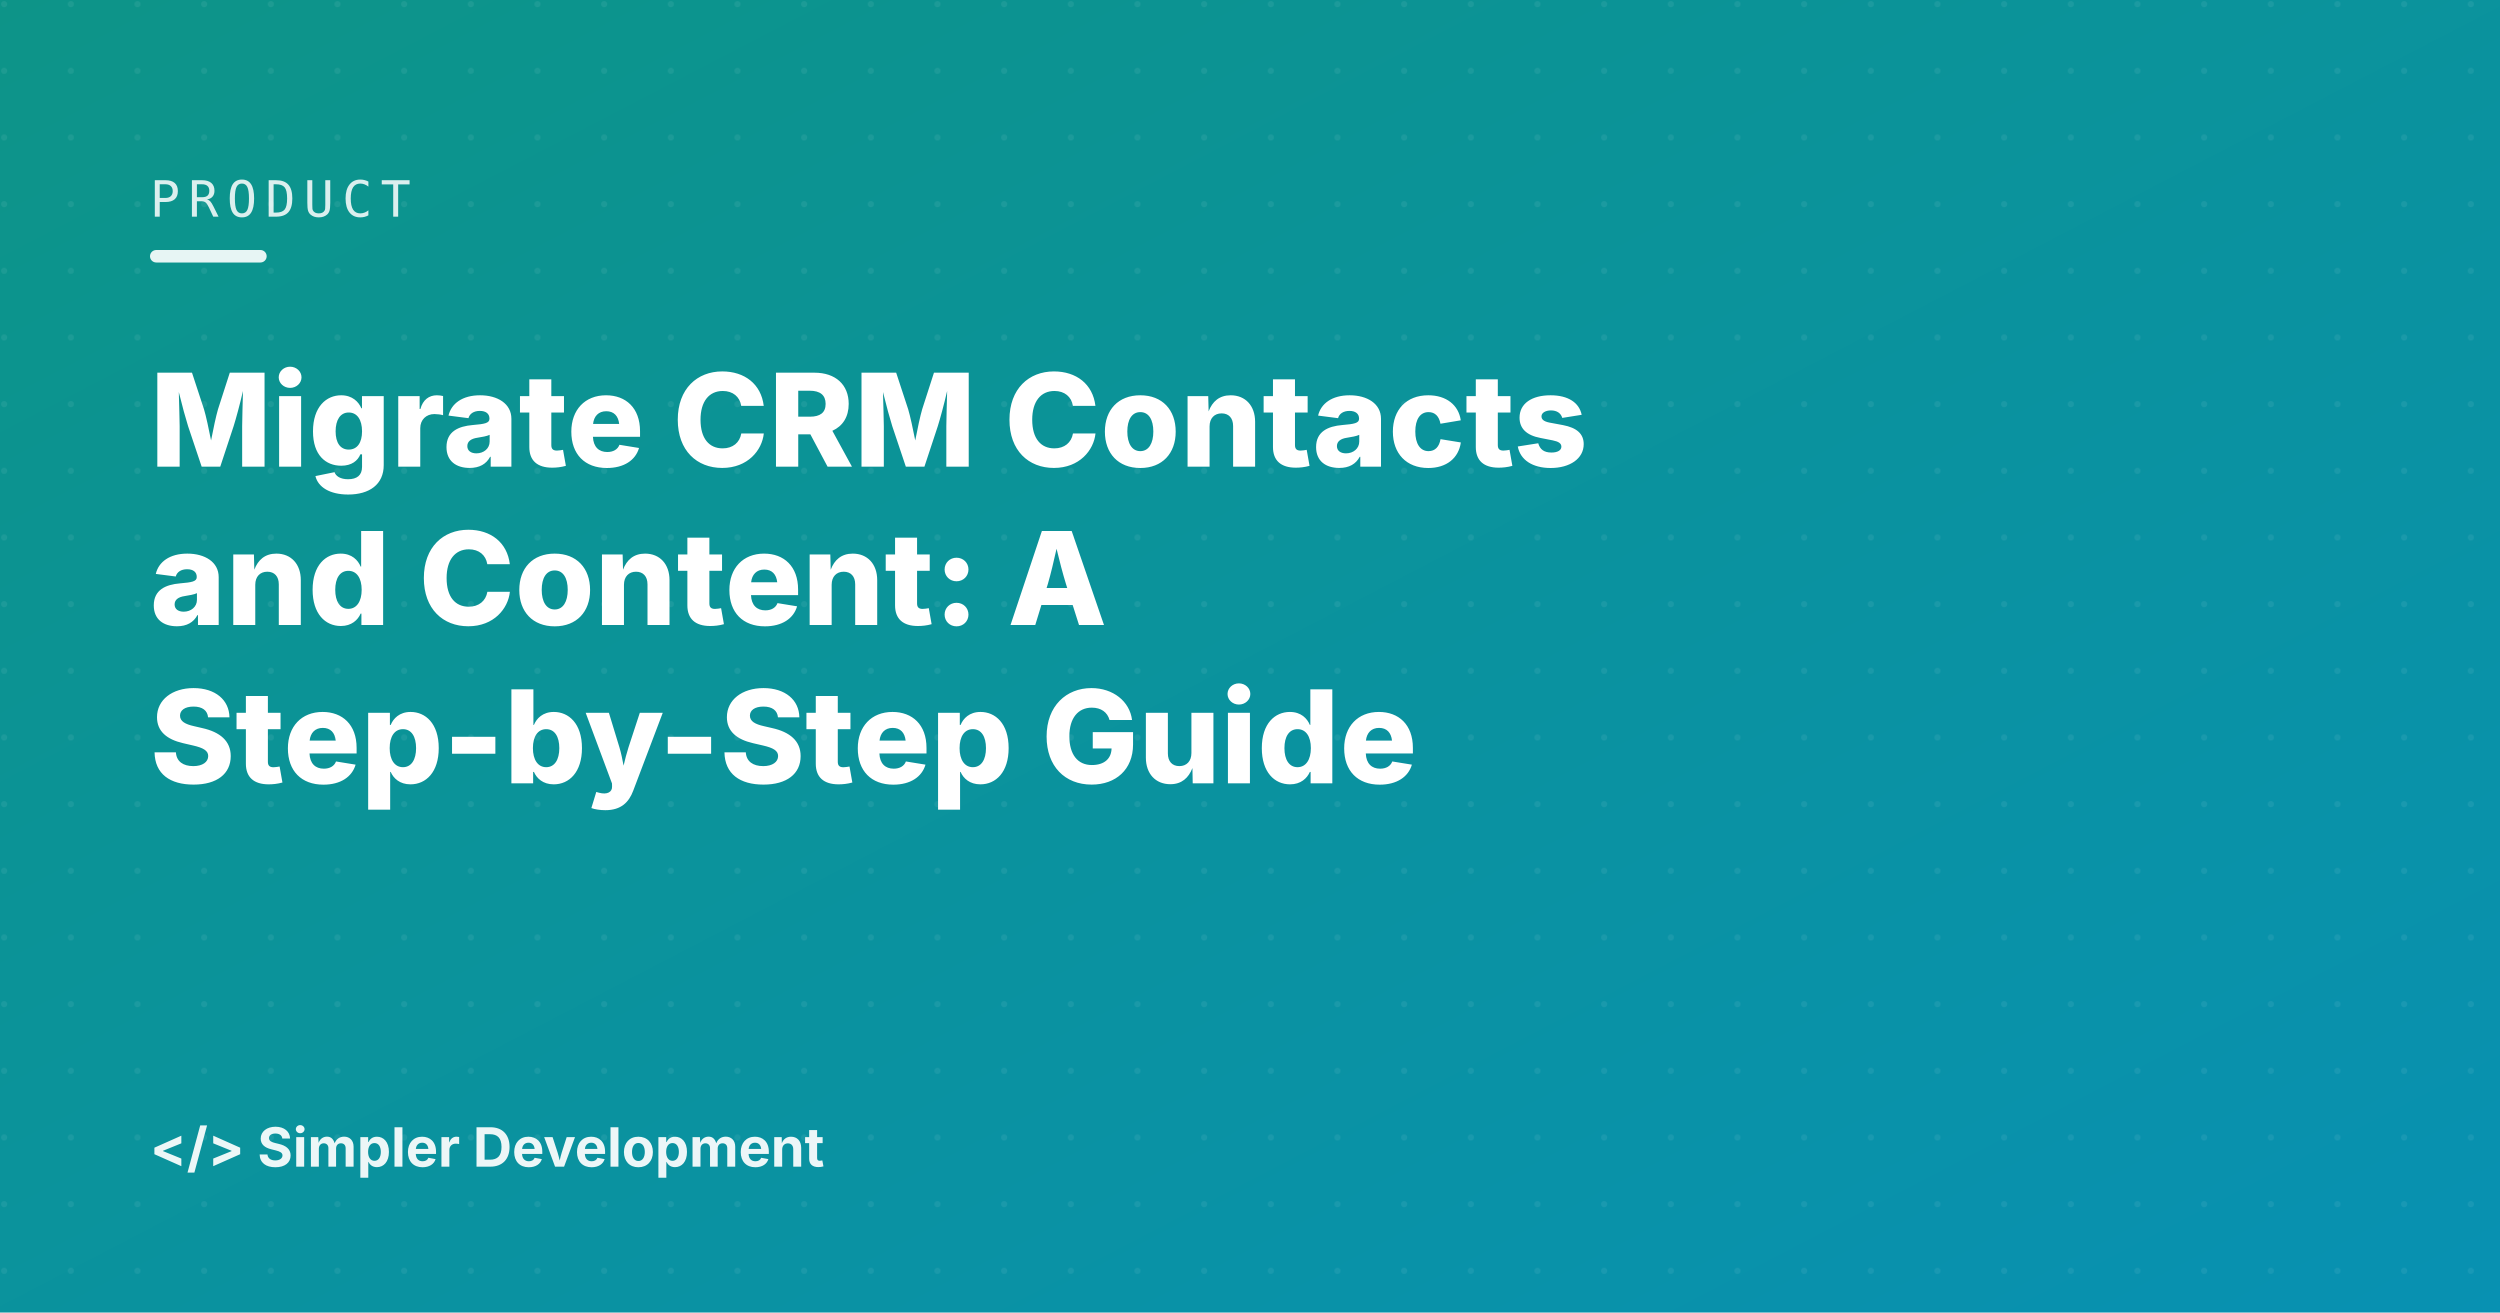
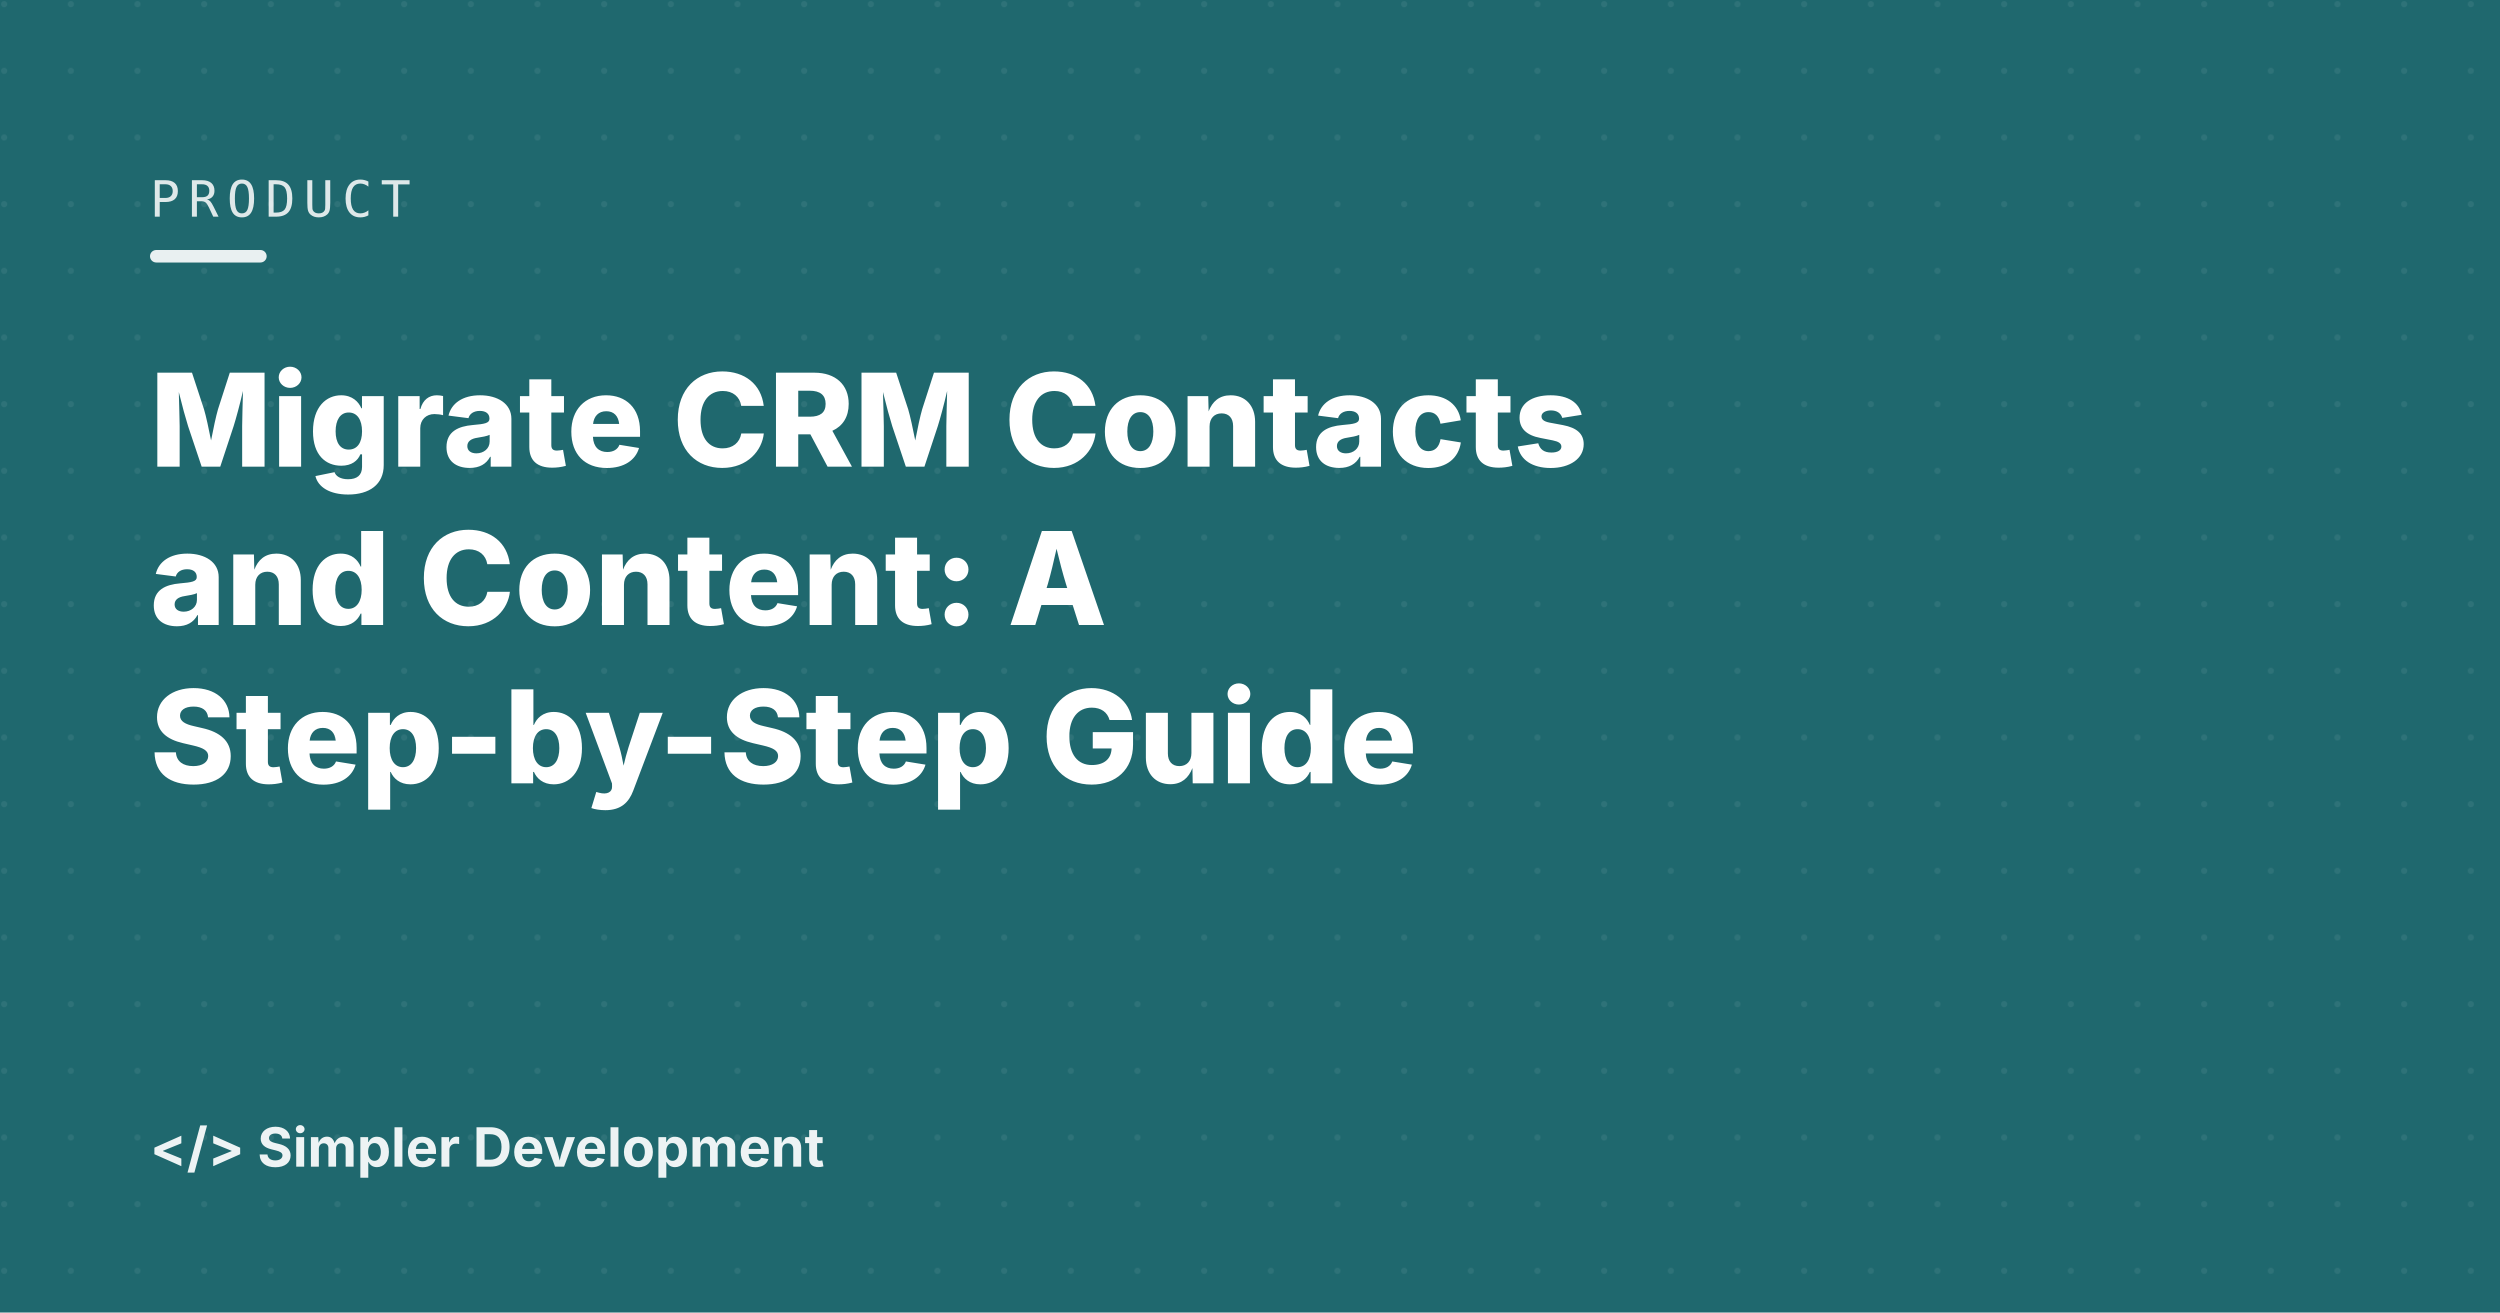
<svg xmlns="http://www.w3.org/2000/svg" width="1200" height="630" viewBox="0 0 1200 630" role="img" aria-label="Migrate CRM Contacts and Content: A Step-by-Step Guide">
  <defs>
    <linearGradient id="bg" x1="0" y1="0" x2="1" y2="1">
-       <stop offset="0" stop-color="#0d9488" />
-       <stop offset="1" stop-color="#0891b2" />
+       <stop offset="0" stop-color="#1F686E" />
+       <stop offset="1" stop-color="#1F686E" />
    </linearGradient>
    <pattern id="dots" width="32" height="32" patternUnits="userSpaceOnUse">
      <circle cx="2" cy="2" r="1.5" fill="#ffffff" opacity="0.07" />
    </pattern>
  </defs>
  <rect width="1200" height="630" fill="url(#bg)" />
  <rect width="1200" height="630" fill="url(#dots)" />
  <rect x="72" y="120" width="56" height="6" rx="3" fill="#ffffff" opacity="0.9" />
  <text x="72" y="104" font-family="ui-monospace, SFMono-Regular, Menlo, monospace" font-size="24" letter-spacing="4" fill="#ffffff" opacity="0.85">PRODUCT</text>
  <text x="72" y="224" font-family="Inter, Segoe UI, system-ui, sans-serif" font-size="62" font-weight="800" fill="#ffffff">Migrate CRM Contacts</text>
  <text x="72" y="300" font-family="Inter, Segoe UI, system-ui, sans-serif" font-size="62" font-weight="800" fill="#ffffff">and Content: A</text>
  <text x="72" y="376" font-family="Inter, Segoe UI, system-ui, sans-serif" font-size="62" font-weight="800" fill="#ffffff">Step-by-Step Guide</text>
  <text x="72" y="560" font-family="Inter, Segoe UI, system-ui, sans-serif" font-size="26" font-weight="700" fill="#ffffff" opacity="0.92">&lt;/&gt; Simpler Development</text>
</svg>
